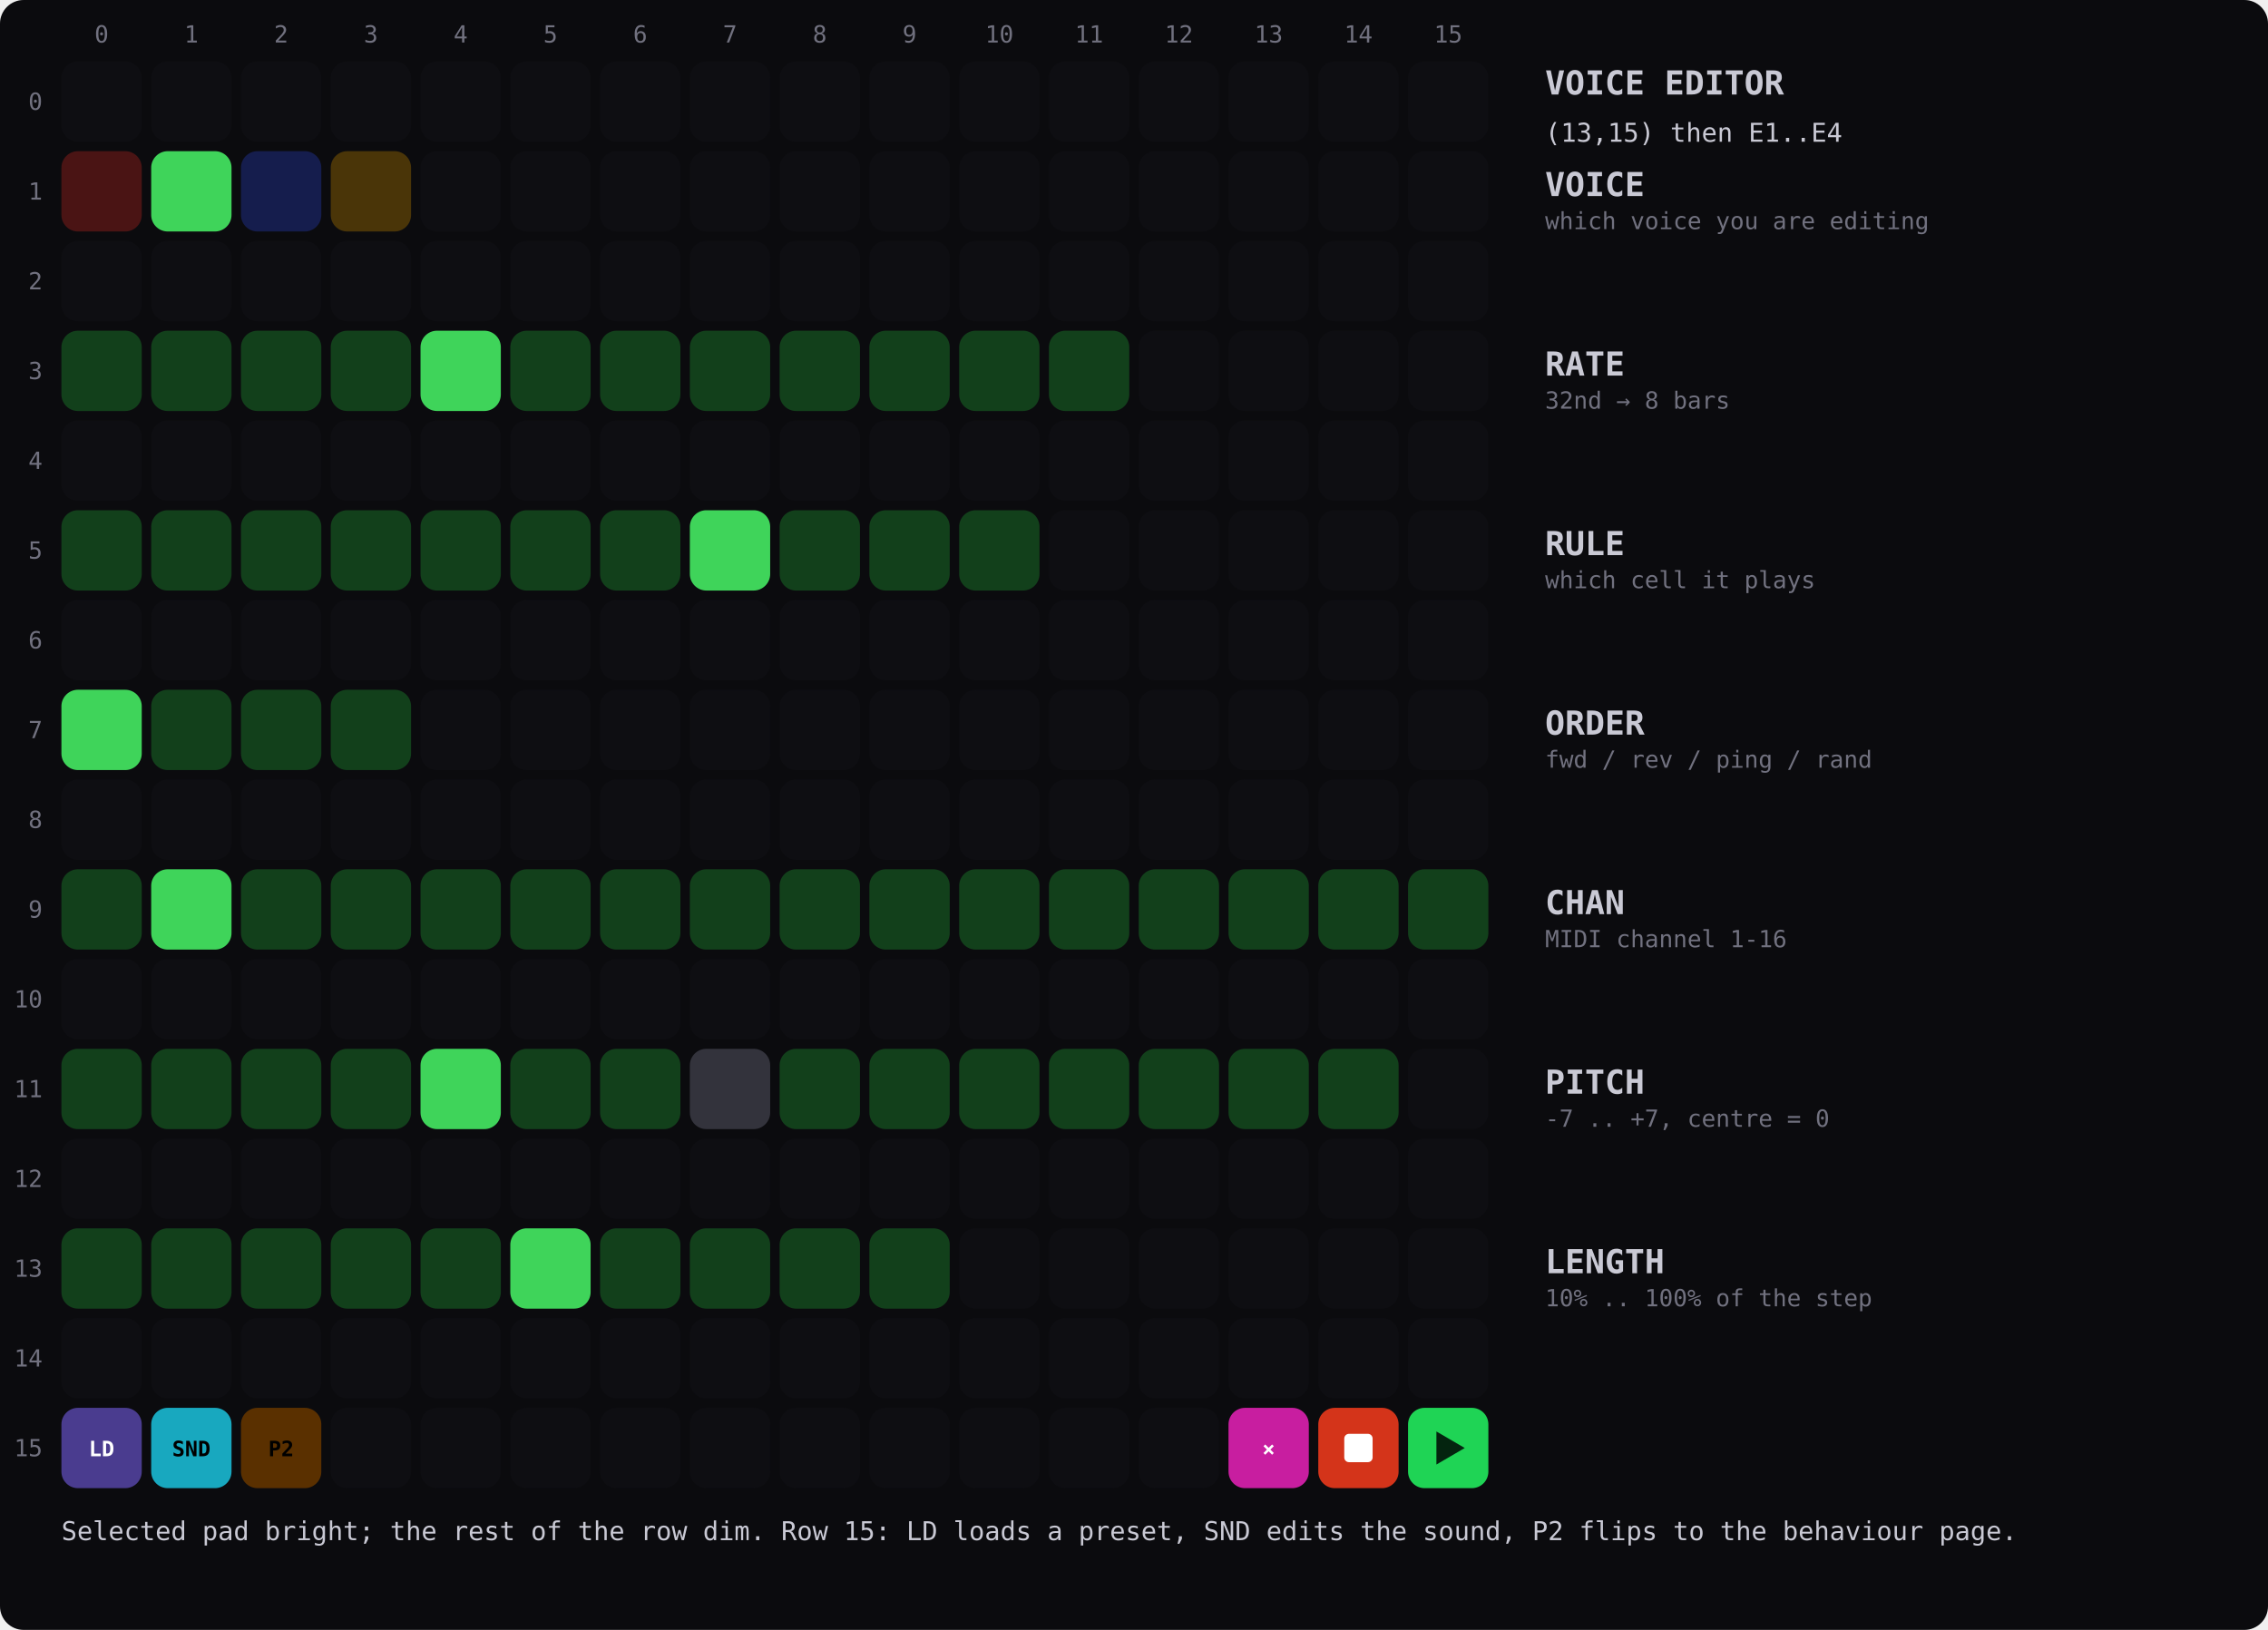
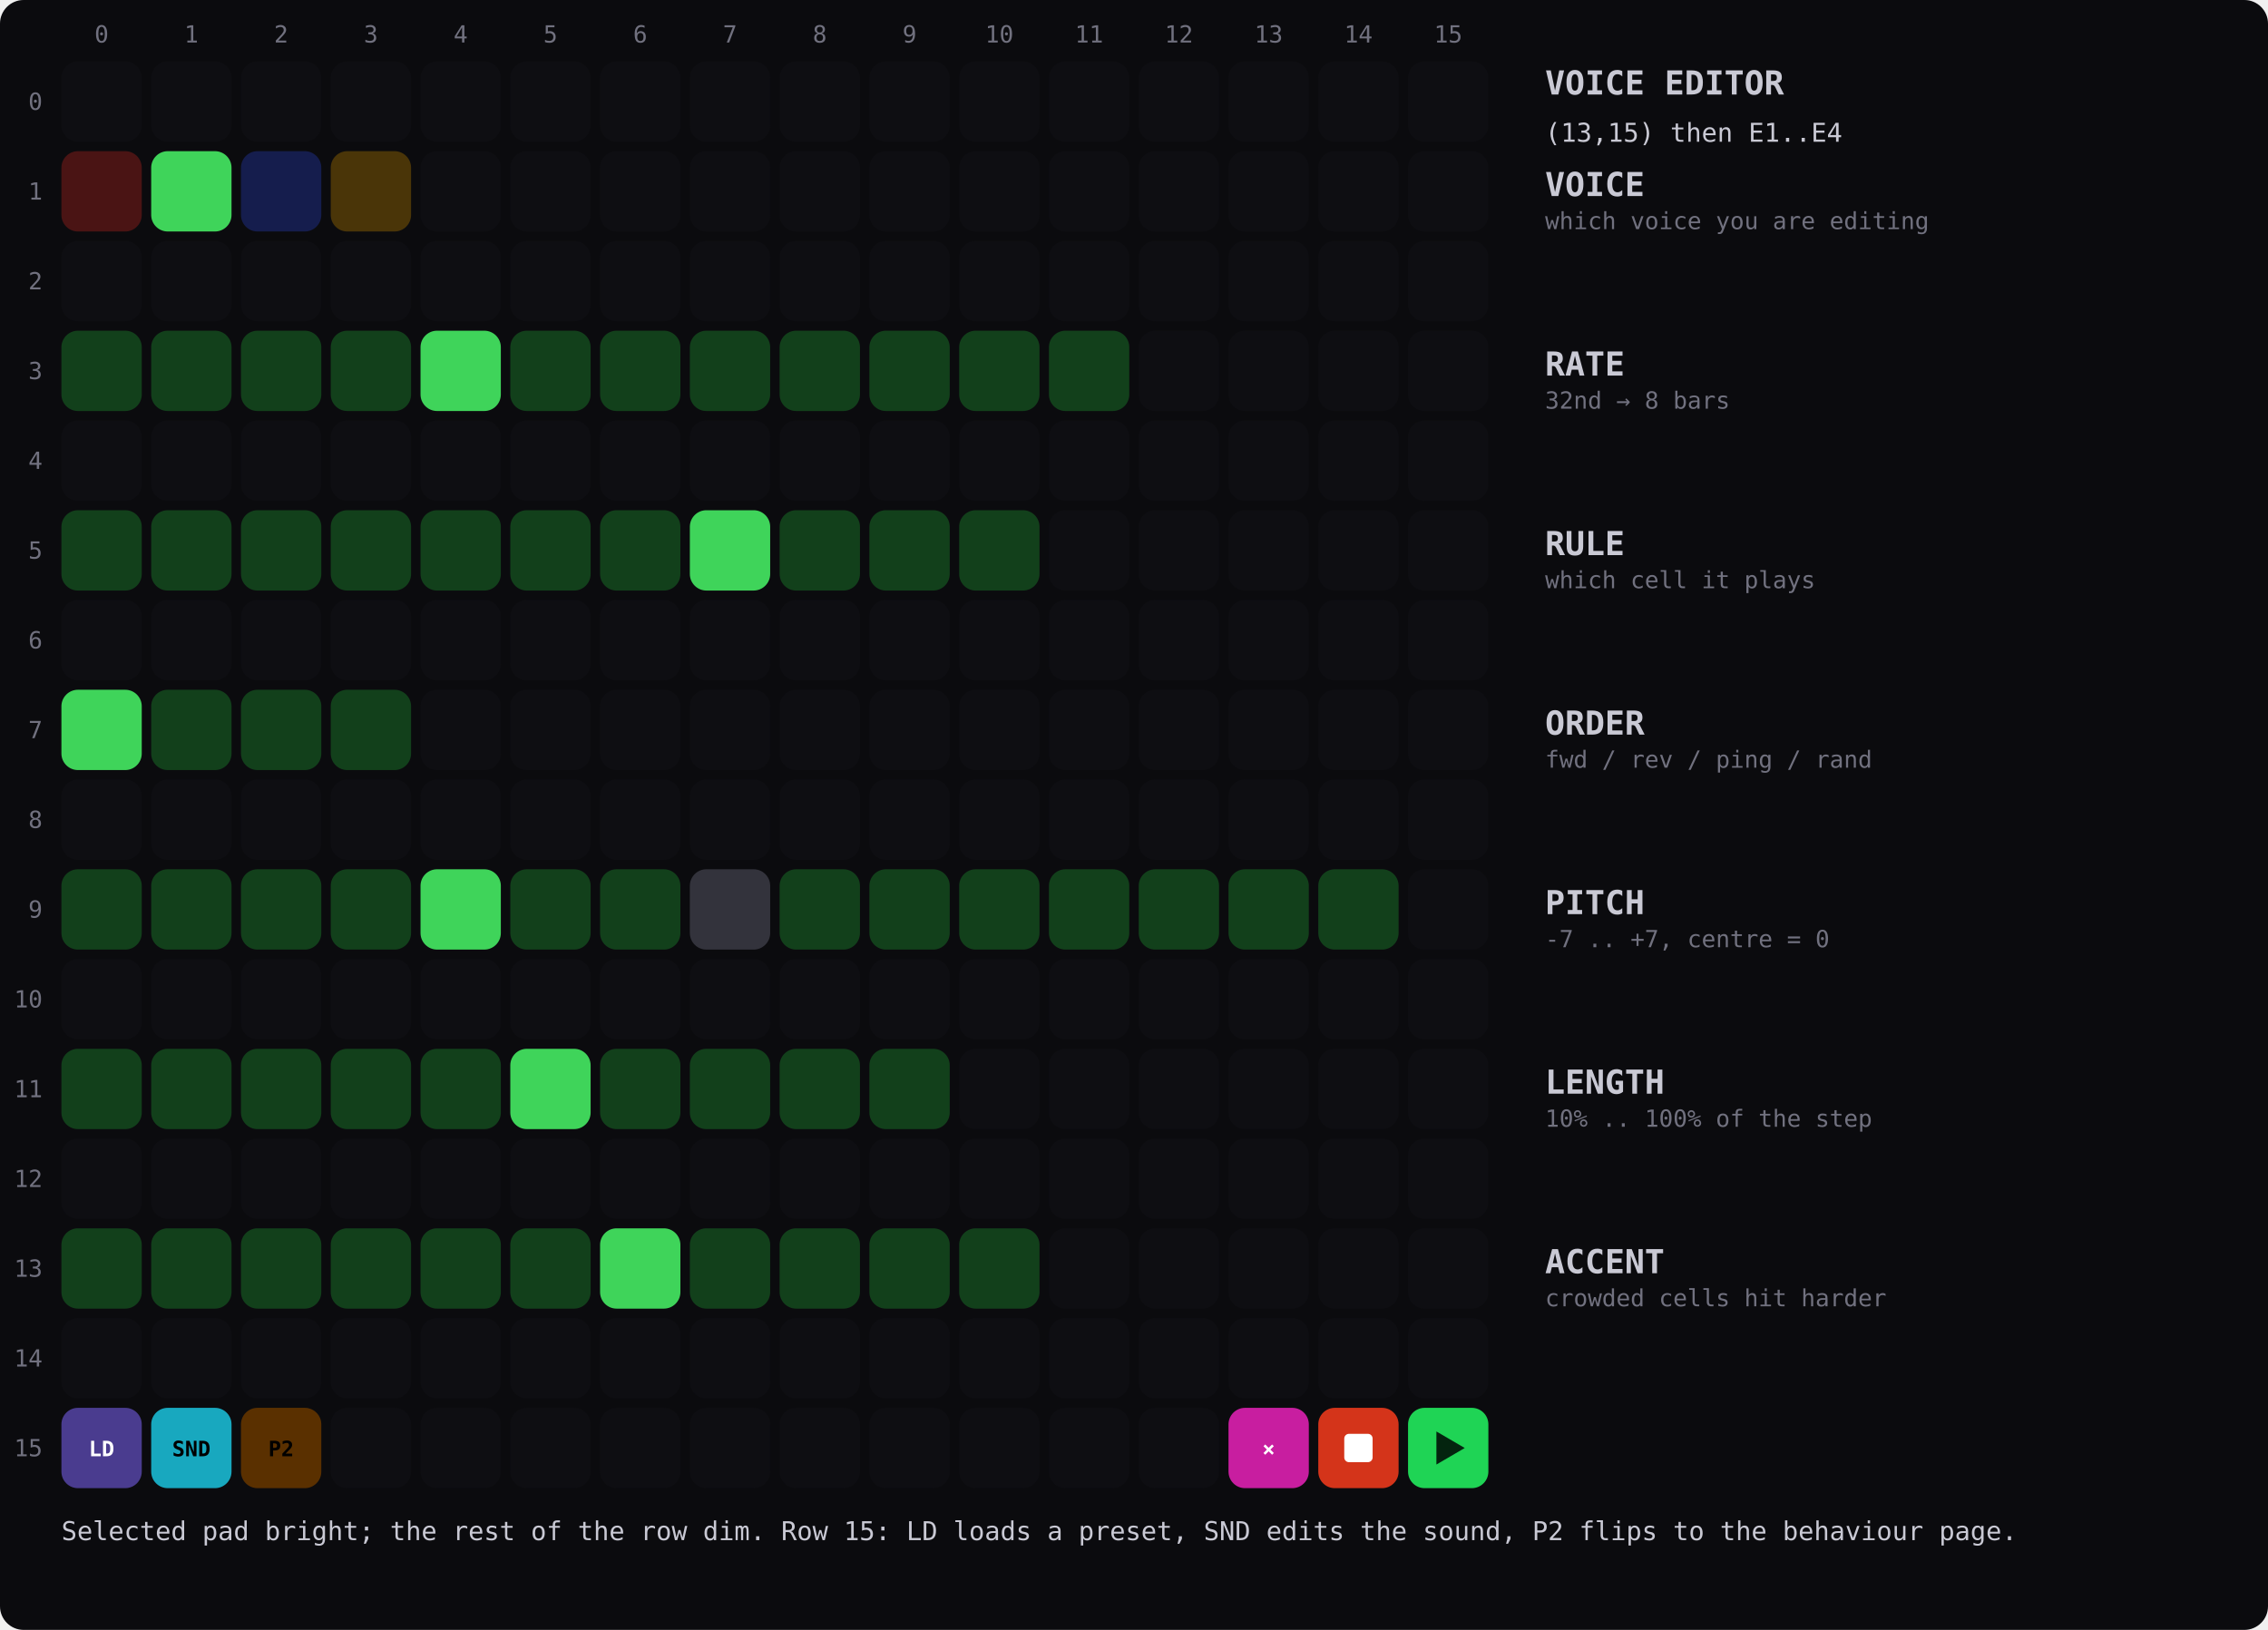
<svg xmlns="http://www.w3.org/2000/svg" width="960" height="690" viewBox="0 0 960 690" role="img" aria-label="plinky-life voice editor">
  <rect width="960" height="690" rx="10" fill="#0b0b0e" />
  <style>text{font-family:ui-monospace,SFMono-Regular,Menlo,Consolas,monospace}.t{font-size:11px;fill:#c9c9d4}.h{font-size:14px;font-weight:700;fill:#c9c9d4}.k{font-size:10px;fill:#71717f}.p{font-size:9px;font-weight:700}</style>
  <text class="k" x="43.0" y="18" text-anchor="middle">0</text>
  <text class="k" x="18" y="46.5" text-anchor="end">0</text>
  <text class="k" x="81.0" y="18" text-anchor="middle">1</text>
  <text class="k" x="18" y="84.5" text-anchor="end">1</text>
  <text class="k" x="119.0" y="18" text-anchor="middle">2</text>
  <text class="k" x="18" y="122.5" text-anchor="end">2</text>
  <text class="k" x="157.0" y="18" text-anchor="middle">3</text>
  <text class="k" x="18" y="160.5" text-anchor="end">3</text>
  <text class="k" x="195.0" y="18" text-anchor="middle">4</text>
  <text class="k" x="18" y="198.5" text-anchor="end">4</text>
  <text class="k" x="233.0" y="18" text-anchor="middle">5</text>
  <text class="k" x="18" y="236.5" text-anchor="end">5</text>
  <text class="k" x="271.0" y="18" text-anchor="middle">6</text>
  <text class="k" x="18" y="274.5" text-anchor="end">6</text>
  <text class="k" x="309.0" y="18" text-anchor="middle">7</text>
  <text class="k" x="18" y="312.5" text-anchor="end">7</text>
  <text class="k" x="347.0" y="18" text-anchor="middle">8</text>
  <text class="k" x="18" y="350.5" text-anchor="end">8</text>
  <text class="k" x="385.0" y="18" text-anchor="middle">9</text>
  <text class="k" x="18" y="388.5" text-anchor="end">9</text>
  <text class="k" x="423.0" y="18" text-anchor="middle">10</text>
  <text class="k" x="18" y="426.5" text-anchor="end">10</text>
  <text class="k" x="461.0" y="18" text-anchor="middle">11</text>
  <text class="k" x="18" y="464.5" text-anchor="end">11</text>
  <text class="k" x="499.0" y="18" text-anchor="middle">12</text>
  <text class="k" x="18" y="502.5" text-anchor="end">12</text>
  <text class="k" x="537.0" y="18" text-anchor="middle">13</text>
  <text class="k" x="18" y="540.5" text-anchor="end">13</text>
  <text class="k" x="575.0" y="18" text-anchor="middle">14</text>
  <text class="k" x="18" y="578.5" text-anchor="end">14</text>
  <text class="k" x="613.0" y="18" text-anchor="middle">15</text>
  <text class="k" x="18" y="616.5" text-anchor="end">15</text>
  <rect x="26" y="26" width="34" height="34" rx="7" fill="#0e0e12" />
  <rect x="64" y="26" width="34" height="34" rx="7" fill="#0e0e12" />
  <rect x="102" y="26" width="34" height="34" rx="7" fill="#0e0e12" />
  <rect x="140" y="26" width="34" height="34" rx="7" fill="#0e0e12" />
  <rect x="178" y="26" width="34" height="34" rx="7" fill="#0e0e12" />
  <rect x="216" y="26" width="34" height="34" rx="7" fill="#0e0e12" />
  <rect x="254" y="26" width="34" height="34" rx="7" fill="#0e0e12" />
  <rect x="292" y="26" width="34" height="34" rx="7" fill="#0e0e12" />
  <rect x="330" y="26" width="34" height="34" rx="7" fill="#0e0e12" />
  <rect x="368" y="26" width="34" height="34" rx="7" fill="#0e0e12" />
  <rect x="406" y="26" width="34" height="34" rx="7" fill="#0e0e12" />
  <rect x="444" y="26" width="34" height="34" rx="7" fill="#0e0e12" />
  <rect x="482" y="26" width="34" height="34" rx="7" fill="#0e0e12" />
  <rect x="520" y="26" width="34" height="34" rx="7" fill="#0e0e12" />
  <rect x="558" y="26" width="34" height="34" rx="7" fill="#0e0e12" />
  <rect x="596" y="26" width="34" height="34" rx="7" fill="#0e0e12" />
  <rect x="26" y="64" width="34" height="34" rx="7" fill="#4a1414" />
  <rect x="64" y="64" width="34" height="34" rx="7" fill="#3fd45a" />
  <rect x="102" y="64" width="34" height="34" rx="7" fill="#151d4d" />
  <rect x="140" y="64" width="34" height="34" rx="7" fill="#4a3508" />
  <rect x="178" y="64" width="34" height="34" rx="7" fill="#0e0e12" />
  <rect x="216" y="64" width="34" height="34" rx="7" fill="#0e0e12" />
  <rect x="254" y="64" width="34" height="34" rx="7" fill="#0e0e12" />
  <rect x="292" y="64" width="34" height="34" rx="7" fill="#0e0e12" />
  <rect x="330" y="64" width="34" height="34" rx="7" fill="#0e0e12" />
  <rect x="368" y="64" width="34" height="34" rx="7" fill="#0e0e12" />
  <rect x="406" y="64" width="34" height="34" rx="7" fill="#0e0e12" />
  <rect x="444" y="64" width="34" height="34" rx="7" fill="#0e0e12" />
  <rect x="482" y="64" width="34" height="34" rx="7" fill="#0e0e12" />
  <rect x="520" y="64" width="34" height="34" rx="7" fill="#0e0e12" />
  <rect x="558" y="64" width="34" height="34" rx="7" fill="#0e0e12" />
  <rect x="596" y="64" width="34" height="34" rx="7" fill="#0e0e12" />
  <rect x="26" y="102" width="34" height="34" rx="7" fill="#0e0e12" />
  <rect x="64" y="102" width="34" height="34" rx="7" fill="#0e0e12" />
  <rect x="102" y="102" width="34" height="34" rx="7" fill="#0e0e12" />
  <rect x="140" y="102" width="34" height="34" rx="7" fill="#0e0e12" />
  <rect x="178" y="102" width="34" height="34" rx="7" fill="#0e0e12" />
  <rect x="216" y="102" width="34" height="34" rx="7" fill="#0e0e12" />
  <rect x="254" y="102" width="34" height="34" rx="7" fill="#0e0e12" />
  <rect x="292" y="102" width="34" height="34" rx="7" fill="#0e0e12" />
  <rect x="330" y="102" width="34" height="34" rx="7" fill="#0e0e12" />
  <rect x="368" y="102" width="34" height="34" rx="7" fill="#0e0e12" />
  <rect x="406" y="102" width="34" height="34" rx="7" fill="#0e0e12" />
  <rect x="444" y="102" width="34" height="34" rx="7" fill="#0e0e12" />
  <rect x="482" y="102" width="34" height="34" rx="7" fill="#0e0e12" />
  <rect x="520" y="102" width="34" height="34" rx="7" fill="#0e0e12" />
  <rect x="558" y="102" width="34" height="34" rx="7" fill="#0e0e12" />
  <rect x="596" y="102" width="34" height="34" rx="7" fill="#0e0e12" />
  <rect x="26" y="140" width="34" height="34" rx="7" fill="#12401b" />
  <rect x="64" y="140" width="34" height="34" rx="7" fill="#12401b" />
  <rect x="102" y="140" width="34" height="34" rx="7" fill="#12401b" />
  <rect x="140" y="140" width="34" height="34" rx="7" fill="#12401b" />
  <rect x="178" y="140" width="34" height="34" rx="7" fill="#3fd45a" />
  <rect x="216" y="140" width="34" height="34" rx="7" fill="#12401b" />
  <rect x="254" y="140" width="34" height="34" rx="7" fill="#12401b" />
  <rect x="292" y="140" width="34" height="34" rx="7" fill="#12401b" />
  <rect x="330" y="140" width="34" height="34" rx="7" fill="#12401b" />
  <rect x="368" y="140" width="34" height="34" rx="7" fill="#12401b" />
  <rect x="406" y="140" width="34" height="34" rx="7" fill="#12401b" />
  <rect x="444" y="140" width="34" height="34" rx="7" fill="#12401b" />
  <rect x="482" y="140" width="34" height="34" rx="7" fill="#0e0e12" />
  <rect x="520" y="140" width="34" height="34" rx="7" fill="#0e0e12" />
  <rect x="558" y="140" width="34" height="34" rx="7" fill="#0e0e12" />
  <rect x="596" y="140" width="34" height="34" rx="7" fill="#0e0e12" />
  <rect x="26" y="178" width="34" height="34" rx="7" fill="#0e0e12" />
  <rect x="64" y="178" width="34" height="34" rx="7" fill="#0e0e12" />
  <rect x="102" y="178" width="34" height="34" rx="7" fill="#0e0e12" />
  <rect x="140" y="178" width="34" height="34" rx="7" fill="#0e0e12" />
  <rect x="178" y="178" width="34" height="34" rx="7" fill="#0e0e12" />
  <rect x="216" y="178" width="34" height="34" rx="7" fill="#0e0e12" />
  <rect x="254" y="178" width="34" height="34" rx="7" fill="#0e0e12" />
  <rect x="292" y="178" width="34" height="34" rx="7" fill="#0e0e12" />
  <rect x="330" y="178" width="34" height="34" rx="7" fill="#0e0e12" />
  <rect x="368" y="178" width="34" height="34" rx="7" fill="#0e0e12" />
  <rect x="406" y="178" width="34" height="34" rx="7" fill="#0e0e12" />
  <rect x="444" y="178" width="34" height="34" rx="7" fill="#0e0e12" />
  <rect x="482" y="178" width="34" height="34" rx="7" fill="#0e0e12" />
  <rect x="520" y="178" width="34" height="34" rx="7" fill="#0e0e12" />
  <rect x="558" y="178" width="34" height="34" rx="7" fill="#0e0e12" />
  <rect x="596" y="178" width="34" height="34" rx="7" fill="#0e0e12" />
  <rect x="26" y="216" width="34" height="34" rx="7" fill="#12401b" />
  <rect x="64" y="216" width="34" height="34" rx="7" fill="#12401b" />
  <rect x="102" y="216" width="34" height="34" rx="7" fill="#12401b" />
  <rect x="140" y="216" width="34" height="34" rx="7" fill="#12401b" />
  <rect x="178" y="216" width="34" height="34" rx="7" fill="#12401b" />
  <rect x="216" y="216" width="34" height="34" rx="7" fill="#12401b" />
  <rect x="254" y="216" width="34" height="34" rx="7" fill="#12401b" />
  <rect x="292" y="216" width="34" height="34" rx="7" fill="#3fd45a" />
  <rect x="330" y="216" width="34" height="34" rx="7" fill="#12401b" />
  <rect x="368" y="216" width="34" height="34" rx="7" fill="#12401b" />
  <rect x="406" y="216" width="34" height="34" rx="7" fill="#12401b" />
  <rect x="444" y="216" width="34" height="34" rx="7" fill="#0e0e12" />
  <rect x="482" y="216" width="34" height="34" rx="7" fill="#0e0e12" />
  <rect x="520" y="216" width="34" height="34" rx="7" fill="#0e0e12" />
  <rect x="558" y="216" width="34" height="34" rx="7" fill="#0e0e12" />
  <rect x="596" y="216" width="34" height="34" rx="7" fill="#0e0e12" />
  <rect x="26" y="254" width="34" height="34" rx="7" fill="#0e0e12" />
  <rect x="64" y="254" width="34" height="34" rx="7" fill="#0e0e12" />
  <rect x="102" y="254" width="34" height="34" rx="7" fill="#0e0e12" />
  <rect x="140" y="254" width="34" height="34" rx="7" fill="#0e0e12" />
  <rect x="178" y="254" width="34" height="34" rx="7" fill="#0e0e12" />
  <rect x="216" y="254" width="34" height="34" rx="7" fill="#0e0e12" />
  <rect x="254" y="254" width="34" height="34" rx="7" fill="#0e0e12" />
  <rect x="292" y="254" width="34" height="34" rx="7" fill="#0e0e12" />
  <rect x="330" y="254" width="34" height="34" rx="7" fill="#0e0e12" />
  <rect x="368" y="254" width="34" height="34" rx="7" fill="#0e0e12" />
  <rect x="406" y="254" width="34" height="34" rx="7" fill="#0e0e12" />
  <rect x="444" y="254" width="34" height="34" rx="7" fill="#0e0e12" />
  <rect x="482" y="254" width="34" height="34" rx="7" fill="#0e0e12" />
  <rect x="520" y="254" width="34" height="34" rx="7" fill="#0e0e12" />
  <rect x="558" y="254" width="34" height="34" rx="7" fill="#0e0e12" />
  <rect x="596" y="254" width="34" height="34" rx="7" fill="#0e0e12" />
  <rect x="26" y="292" width="34" height="34" rx="7" fill="#3fd45a" />
  <rect x="64" y="292" width="34" height="34" rx="7" fill="#12401b" />
  <rect x="102" y="292" width="34" height="34" rx="7" fill="#12401b" />
  <rect x="140" y="292" width="34" height="34" rx="7" fill="#12401b" />
  <rect x="178" y="292" width="34" height="34" rx="7" fill="#0e0e12" />
  <rect x="216" y="292" width="34" height="34" rx="7" fill="#0e0e12" />
  <rect x="254" y="292" width="34" height="34" rx="7" fill="#0e0e12" />
  <rect x="292" y="292" width="34" height="34" rx="7" fill="#0e0e12" />
  <rect x="330" y="292" width="34" height="34" rx="7" fill="#0e0e12" />
  <rect x="368" y="292" width="34" height="34" rx="7" fill="#0e0e12" />
  <rect x="406" y="292" width="34" height="34" rx="7" fill="#0e0e12" />
  <rect x="444" y="292" width="34" height="34" rx="7" fill="#0e0e12" />
  <rect x="482" y="292" width="34" height="34" rx="7" fill="#0e0e12" />
  <rect x="520" y="292" width="34" height="34" rx="7" fill="#0e0e12" />
  <rect x="558" y="292" width="34" height="34" rx="7" fill="#0e0e12" />
  <rect x="596" y="292" width="34" height="34" rx="7" fill="#0e0e12" />
  <rect x="26" y="330" width="34" height="34" rx="7" fill="#0e0e12" />
  <rect x="64" y="330" width="34" height="34" rx="7" fill="#0e0e12" />
  <rect x="102" y="330" width="34" height="34" rx="7" fill="#0e0e12" />
  <rect x="140" y="330" width="34" height="34" rx="7" fill="#0e0e12" />
  <rect x="178" y="330" width="34" height="34" rx="7" fill="#0e0e12" />
  <rect x="216" y="330" width="34" height="34" rx="7" fill="#0e0e12" />
  <rect x="254" y="330" width="34" height="34" rx="7" fill="#0e0e12" />
  <rect x="292" y="330" width="34" height="34" rx="7" fill="#0e0e12" />
  <rect x="330" y="330" width="34" height="34" rx="7" fill="#0e0e12" />
  <rect x="368" y="330" width="34" height="34" rx="7" fill="#0e0e12" />
  <rect x="406" y="330" width="34" height="34" rx="7" fill="#0e0e12" />
  <rect x="444" y="330" width="34" height="34" rx="7" fill="#0e0e12" />
  <rect x="482" y="330" width="34" height="34" rx="7" fill="#0e0e12" />
  <rect x="520" y="330" width="34" height="34" rx="7" fill="#0e0e12" />
  <rect x="558" y="330" width="34" height="34" rx="7" fill="#0e0e12" />
  <rect x="596" y="330" width="34" height="34" rx="7" fill="#0e0e12" />
  <rect x="26" y="368" width="34" height="34" rx="7" fill="#12401b" />
-   <rect x="64" y="368" width="34" height="34" rx="7" fill="#3fd45a" />
+   <rect x="64" y="368" width="34" height="34" rx="7" fill="#12401b" />
  <rect x="102" y="368" width="34" height="34" rx="7" fill="#12401b" />
  <rect x="140" y="368" width="34" height="34" rx="7" fill="#12401b" />
-   <rect x="178" y="368" width="34" height="34" rx="7" fill="#12401b" />
+   <rect x="178" y="368" width="34" height="34" rx="7" fill="#3fd45a" />
  <rect x="216" y="368" width="34" height="34" rx="7" fill="#12401b" />
  <rect x="254" y="368" width="34" height="34" rx="7" fill="#12401b" />
-   <rect x="292" y="368" width="34" height="34" rx="7" fill="#12401b" />
+   <rect x="292" y="368" width="34" height="34" rx="7" fill="#33333c" />
  <rect x="330" y="368" width="34" height="34" rx="7" fill="#12401b" />
  <rect x="368" y="368" width="34" height="34" rx="7" fill="#12401b" />
  <rect x="406" y="368" width="34" height="34" rx="7" fill="#12401b" />
  <rect x="444" y="368" width="34" height="34" rx="7" fill="#12401b" />
  <rect x="482" y="368" width="34" height="34" rx="7" fill="#12401b" />
  <rect x="520" y="368" width="34" height="34" rx="7" fill="#12401b" />
  <rect x="558" y="368" width="34" height="34" rx="7" fill="#12401b" />
-   <rect x="596" y="368" width="34" height="34" rx="7" fill="#12401b" />
+   <rect x="596" y="368" width="34" height="34" rx="7" fill="#0e0e12" />
  <rect x="26" y="406" width="34" height="34" rx="7" fill="#0e0e12" />
  <rect x="64" y="406" width="34" height="34" rx="7" fill="#0e0e12" />
  <rect x="102" y="406" width="34" height="34" rx="7" fill="#0e0e12" />
  <rect x="140" y="406" width="34" height="34" rx="7" fill="#0e0e12" />
  <rect x="178" y="406" width="34" height="34" rx="7" fill="#0e0e12" />
  <rect x="216" y="406" width="34" height="34" rx="7" fill="#0e0e12" />
  <rect x="254" y="406" width="34" height="34" rx="7" fill="#0e0e12" />
  <rect x="292" y="406" width="34" height="34" rx="7" fill="#0e0e12" />
  <rect x="330" y="406" width="34" height="34" rx="7" fill="#0e0e12" />
  <rect x="368" y="406" width="34" height="34" rx="7" fill="#0e0e12" />
  <rect x="406" y="406" width="34" height="34" rx="7" fill="#0e0e12" />
  <rect x="444" y="406" width="34" height="34" rx="7" fill="#0e0e12" />
  <rect x="482" y="406" width="34" height="34" rx="7" fill="#0e0e12" />
  <rect x="520" y="406" width="34" height="34" rx="7" fill="#0e0e12" />
  <rect x="558" y="406" width="34" height="34" rx="7" fill="#0e0e12" />
  <rect x="596" y="406" width="34" height="34" rx="7" fill="#0e0e12" />
  <rect x="26" y="444" width="34" height="34" rx="7" fill="#12401b" />
  <rect x="64" y="444" width="34" height="34" rx="7" fill="#12401b" />
  <rect x="102" y="444" width="34" height="34" rx="7" fill="#12401b" />
  <rect x="140" y="444" width="34" height="34" rx="7" fill="#12401b" />
-   <rect x="178" y="444" width="34" height="34" rx="7" fill="#3fd45a" />
-   <rect x="216" y="444" width="34" height="34" rx="7" fill="#12401b" />
+   <rect x="178" y="444" width="34" height="34" rx="7" fill="#12401b" />
+   <rect x="216" y="444" width="34" height="34" rx="7" fill="#3fd45a" />
  <rect x="254" y="444" width="34" height="34" rx="7" fill="#12401b" />
-   <rect x="292" y="444" width="34" height="34" rx="7" fill="#33333c" />
+   <rect x="292" y="444" width="34" height="34" rx="7" fill="#12401b" />
  <rect x="330" y="444" width="34" height="34" rx="7" fill="#12401b" />
  <rect x="368" y="444" width="34" height="34" rx="7" fill="#12401b" />
-   <rect x="406" y="444" width="34" height="34" rx="7" fill="#12401b" />
-   <rect x="444" y="444" width="34" height="34" rx="7" fill="#12401b" />
-   <rect x="482" y="444" width="34" height="34" rx="7" fill="#12401b" />
-   <rect x="520" y="444" width="34" height="34" rx="7" fill="#12401b" />
-   <rect x="558" y="444" width="34" height="34" rx="7" fill="#12401b" />
+   <rect x="406" y="444" width="34" height="34" rx="7" fill="#0e0e12" />
+   <rect x="444" y="444" width="34" height="34" rx="7" fill="#0e0e12" />
+   <rect x="482" y="444" width="34" height="34" rx="7" fill="#0e0e12" />
+   <rect x="520" y="444" width="34" height="34" rx="7" fill="#0e0e12" />
+   <rect x="558" y="444" width="34" height="34" rx="7" fill="#0e0e12" />
  <rect x="596" y="444" width="34" height="34" rx="7" fill="#0e0e12" />
  <rect x="26" y="482" width="34" height="34" rx="7" fill="#0e0e12" />
  <rect x="64" y="482" width="34" height="34" rx="7" fill="#0e0e12" />
  <rect x="102" y="482" width="34" height="34" rx="7" fill="#0e0e12" />
  <rect x="140" y="482" width="34" height="34" rx="7" fill="#0e0e12" />
  <rect x="178" y="482" width="34" height="34" rx="7" fill="#0e0e12" />
  <rect x="216" y="482" width="34" height="34" rx="7" fill="#0e0e12" />
  <rect x="254" y="482" width="34" height="34" rx="7" fill="#0e0e12" />
  <rect x="292" y="482" width="34" height="34" rx="7" fill="#0e0e12" />
  <rect x="330" y="482" width="34" height="34" rx="7" fill="#0e0e12" />
  <rect x="368" y="482" width="34" height="34" rx="7" fill="#0e0e12" />
  <rect x="406" y="482" width="34" height="34" rx="7" fill="#0e0e12" />
  <rect x="444" y="482" width="34" height="34" rx="7" fill="#0e0e12" />
  <rect x="482" y="482" width="34" height="34" rx="7" fill="#0e0e12" />
  <rect x="520" y="482" width="34" height="34" rx="7" fill="#0e0e12" />
  <rect x="558" y="482" width="34" height="34" rx="7" fill="#0e0e12" />
  <rect x="596" y="482" width="34" height="34" rx="7" fill="#0e0e12" />
  <rect x="26" y="520" width="34" height="34" rx="7" fill="#12401b" />
  <rect x="64" y="520" width="34" height="34" rx="7" fill="#12401b" />
  <rect x="102" y="520" width="34" height="34" rx="7" fill="#12401b" />
  <rect x="140" y="520" width="34" height="34" rx="7" fill="#12401b" />
  <rect x="178" y="520" width="34" height="34" rx="7" fill="#12401b" />
-   <rect x="216" y="520" width="34" height="34" rx="7" fill="#3fd45a" />
-   <rect x="254" y="520" width="34" height="34" rx="7" fill="#12401b" />
+   <rect x="216" y="520" width="34" height="34" rx="7" fill="#12401b" />
+   <rect x="254" y="520" width="34" height="34" rx="7" fill="#3fd45a" />
  <rect x="292" y="520" width="34" height="34" rx="7" fill="#12401b" />
  <rect x="330" y="520" width="34" height="34" rx="7" fill="#12401b" />
  <rect x="368" y="520" width="34" height="34" rx="7" fill="#12401b" />
-   <rect x="406" y="520" width="34" height="34" rx="7" fill="#0e0e12" />
+   <rect x="406" y="520" width="34" height="34" rx="7" fill="#12401b" />
  <rect x="444" y="520" width="34" height="34" rx="7" fill="#0e0e12" />
  <rect x="482" y="520" width="34" height="34" rx="7" fill="#0e0e12" />
  <rect x="520" y="520" width="34" height="34" rx="7" fill="#0e0e12" />
  <rect x="558" y="520" width="34" height="34" rx="7" fill="#0e0e12" />
  <rect x="596" y="520" width="34" height="34" rx="7" fill="#0e0e12" />
  <rect x="26" y="558" width="34" height="34" rx="7" fill="#0e0e12" />
  <rect x="64" y="558" width="34" height="34" rx="7" fill="#0e0e12" />
  <rect x="102" y="558" width="34" height="34" rx="7" fill="#0e0e12" />
  <rect x="140" y="558" width="34" height="34" rx="7" fill="#0e0e12" />
  <rect x="178" y="558" width="34" height="34" rx="7" fill="#0e0e12" />
  <rect x="216" y="558" width="34" height="34" rx="7" fill="#0e0e12" />
  <rect x="254" y="558" width="34" height="34" rx="7" fill="#0e0e12" />
  <rect x="292" y="558" width="34" height="34" rx="7" fill="#0e0e12" />
  <rect x="330" y="558" width="34" height="34" rx="7" fill="#0e0e12" />
  <rect x="368" y="558" width="34" height="34" rx="7" fill="#0e0e12" />
  <rect x="406" y="558" width="34" height="34" rx="7" fill="#0e0e12" />
  <rect x="444" y="558" width="34" height="34" rx="7" fill="#0e0e12" />
  <rect x="482" y="558" width="34" height="34" rx="7" fill="#0e0e12" />
  <rect x="520" y="558" width="34" height="34" rx="7" fill="#0e0e12" />
  <rect x="558" y="558" width="34" height="34" rx="7" fill="#0e0e12" />
  <rect x="596" y="558" width="34" height="34" rx="7" fill="#0e0e12" />
  <rect x="26" y="596" width="34" height="34" rx="7" fill="#0e0e12" />
  <rect x="64" y="596" width="34" height="34" rx="7" fill="#0e0e12" />
  <rect x="102" y="596" width="34" height="34" rx="7" fill="#0e0e12" />
  <rect x="140" y="596" width="34" height="34" rx="7" fill="#0e0e12" />
  <rect x="178" y="596" width="34" height="34" rx="7" fill="#0e0e12" />
  <rect x="216" y="596" width="34" height="34" rx="7" fill="#0e0e12" />
  <rect x="254" y="596" width="34" height="34" rx="7" fill="#0e0e12" />
  <rect x="292" y="596" width="34" height="34" rx="7" fill="#0e0e12" />
  <rect x="330" y="596" width="34" height="34" rx="7" fill="#0e0e12" />
  <rect x="368" y="596" width="34" height="34" rx="7" fill="#0e0e12" />
  <rect x="406" y="596" width="34" height="34" rx="7" fill="#0e0e12" />
  <rect x="444" y="596" width="34" height="34" rx="7" fill="#0e0e12" />
  <rect x="482" y="596" width="34" height="34" rx="7" fill="#0e0e12" />
  <rect x="26" y="596" width="34" height="34" rx="7" fill="#4a3c8f" />
  <text class="p" x="43.0" y="616.5" text-anchor="middle" fill="#fff">LD</text>
  <rect x="64" y="596" width="34" height="34" rx="7" fill="#18a8bf" />
  <text class="p" x="81.0" y="616.5" text-anchor="middle" fill="#000">SND</text>
  <rect x="102" y="596" width="34" height="34" rx="7" fill="#5a3000" />
  <text class="p" x="119.0" y="616.5" text-anchor="middle" fill="#000">P2</text>
  <rect x="520" y="596" width="34" height="34" rx="7" fill="#c81ea0" />
  <text class="p" x="537.0" y="616.5" text-anchor="middle" fill="#fff">×</text>
  <rect x="558" y="596" width="34" height="34" rx="7" fill="#d4341a" />
  <rect x="596" y="596" width="34" height="34" rx="7" fill="#1fd455" />
  <rect x="569" y="607" width="12" height="12" rx="2" fill="#fff" />
  <path d="M608 606 L620 613 L608 620 Z" fill="#04240f" />
  <text class="h" x="654" y="40">VOICE EDITOR</text>
  <text class="t" x="654" y="60">(13,15) then E1..E4</text>
  <text class="h" x="654" y="83.0">VOICE</text>
  <text class="k" x="654" y="97.0">which voice you are editing</text>
  <text class="h" x="654" y="159.0">RATE</text>
  <text class="k" x="654" y="173.0">32nd → 8 bars</text>
  <text class="h" x="654" y="235.0">RULE</text>
  <text class="k" x="654" y="249.0">which cell it plays</text>
  <text class="h" x="654" y="311.0">ORDER</text>
  <text class="k" x="654" y="325.0">fwd / rev / ping / rand</text>
-   <text class="h" x="654" y="387.0">CHAN</text>
-   <text class="k" x="654" y="401.0">MIDI channel 1-16</text>
-   <text class="h" x="654" y="463.0">PITCH</text>
-   <text class="k" x="654" y="477.0">-7 .. +7, centre = 0</text>
-   <text class="h" x="654" y="539.0">LENGTH</text>
-   <text class="k" x="654" y="553.0">10% .. 100% of the step</text>
+   <text class="h" x="654" y="387.0">PITCH</text>
+   <text class="k" x="654" y="401.0">-7 .. +7, centre = 0</text>
+   <text class="h" x="654" y="463.0">LENGTH</text>
+   <text class="k" x="654" y="477.0">10% .. 100% of the step</text>
+   <text class="h" x="654" y="539.0">ACCENT</text>
+   <text class="k" x="654" y="553.0">crowded cells hit harder</text>
  <text class="t" x="26" y="652">Selected pad bright; the rest of the row dim. Row 15: LD loads a preset, SND edits the sound, P2 flips to the behaviour page.</text>
</svg>
